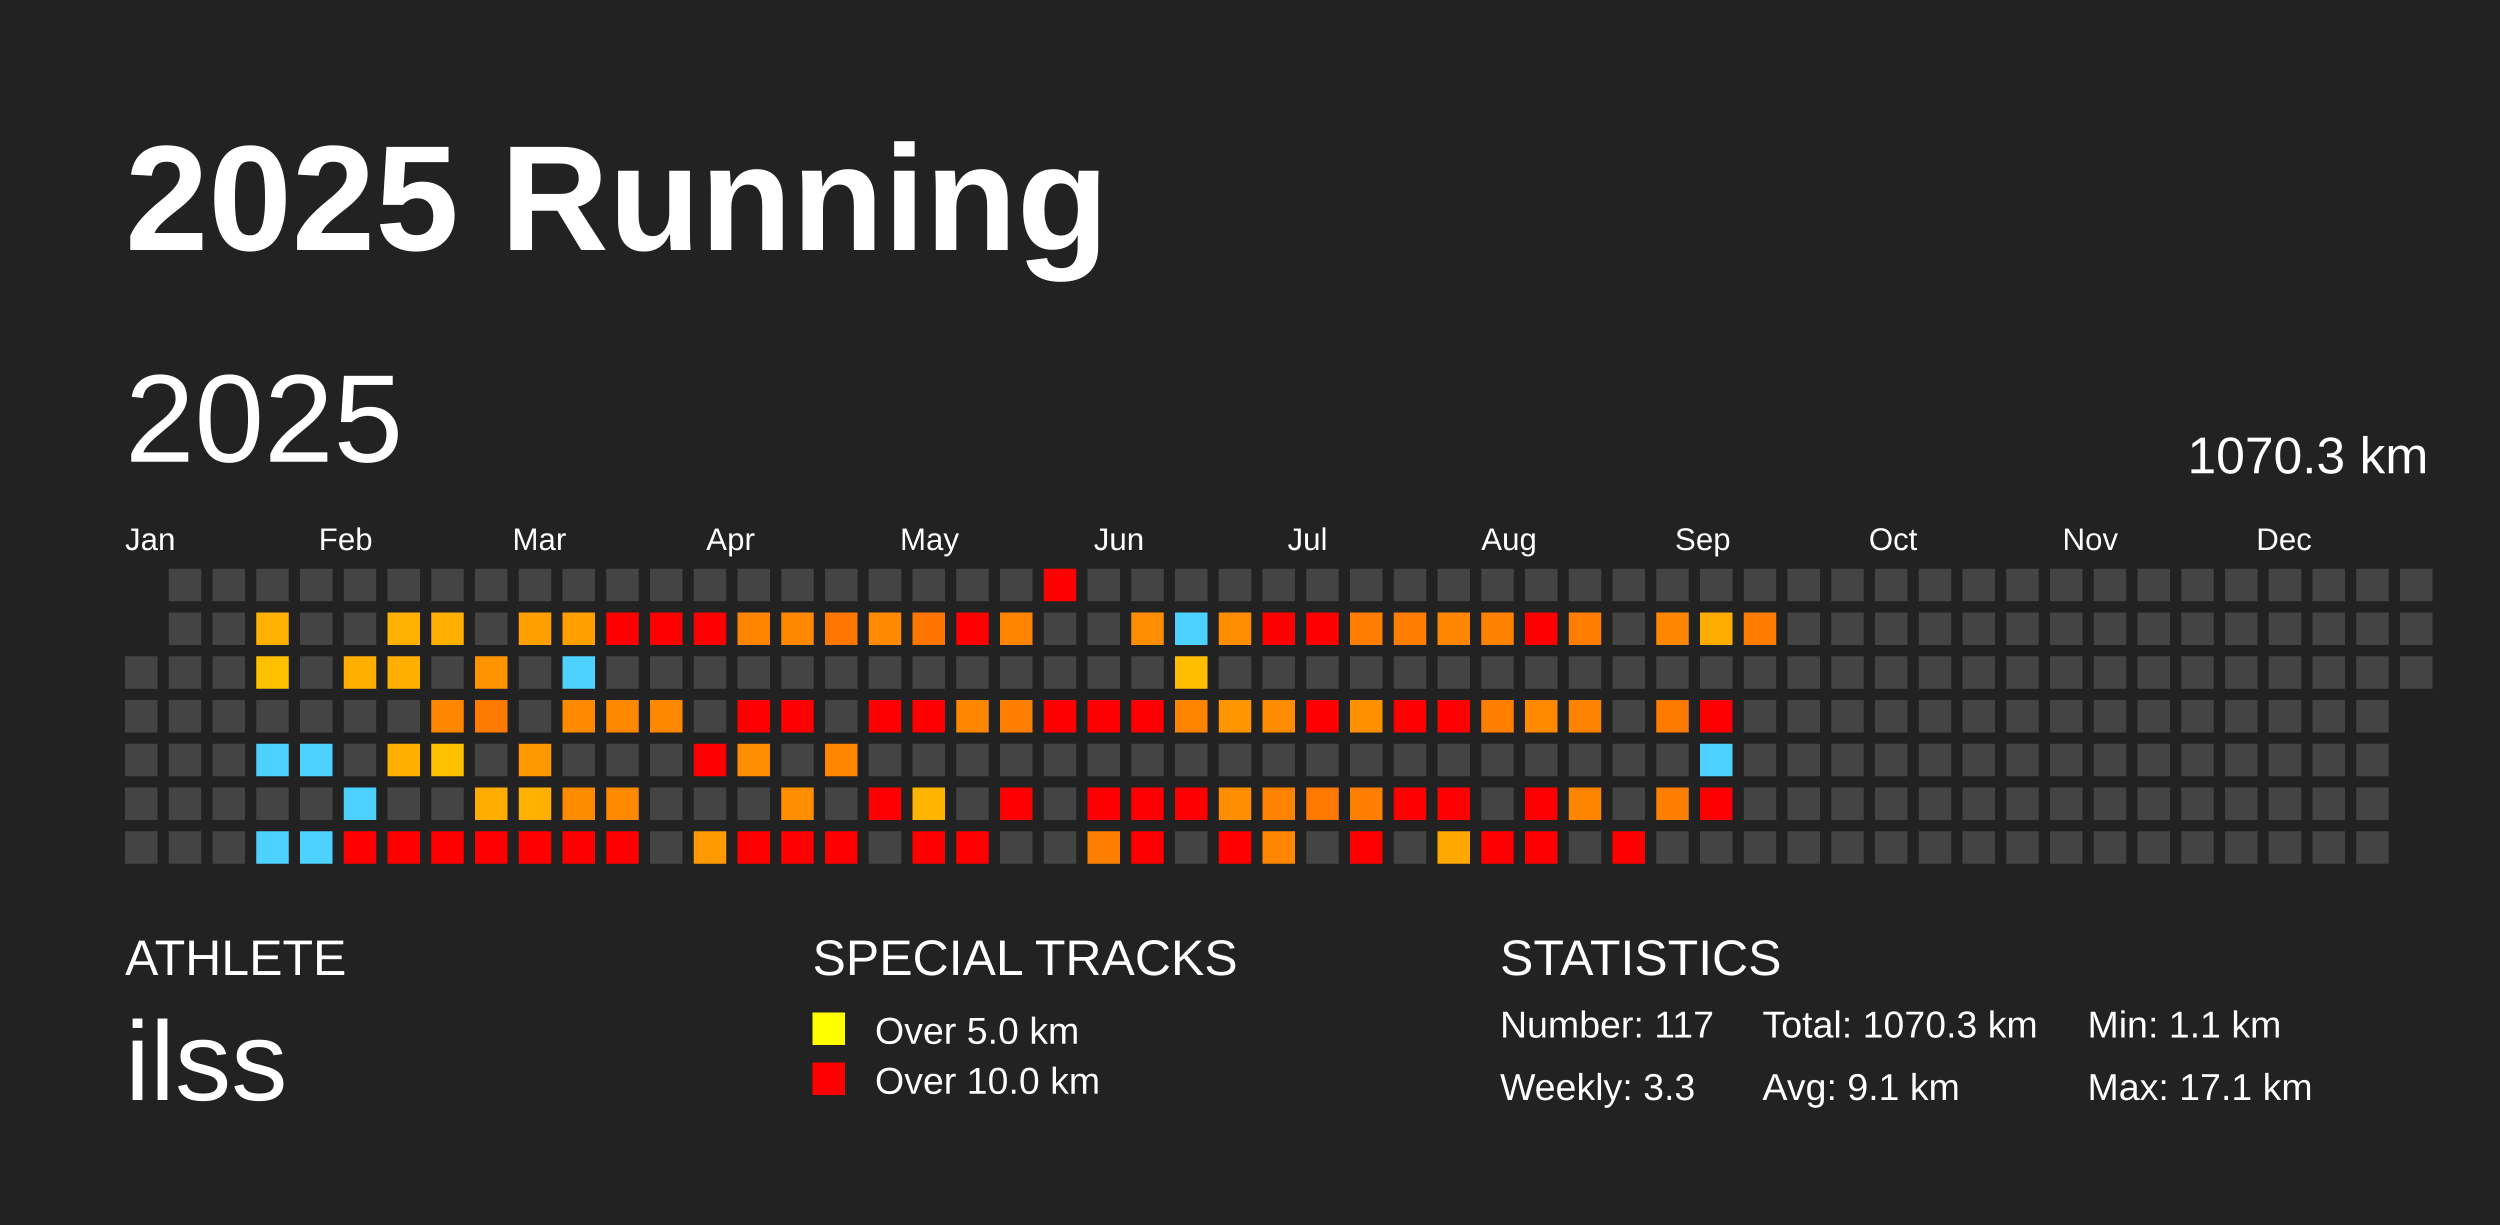
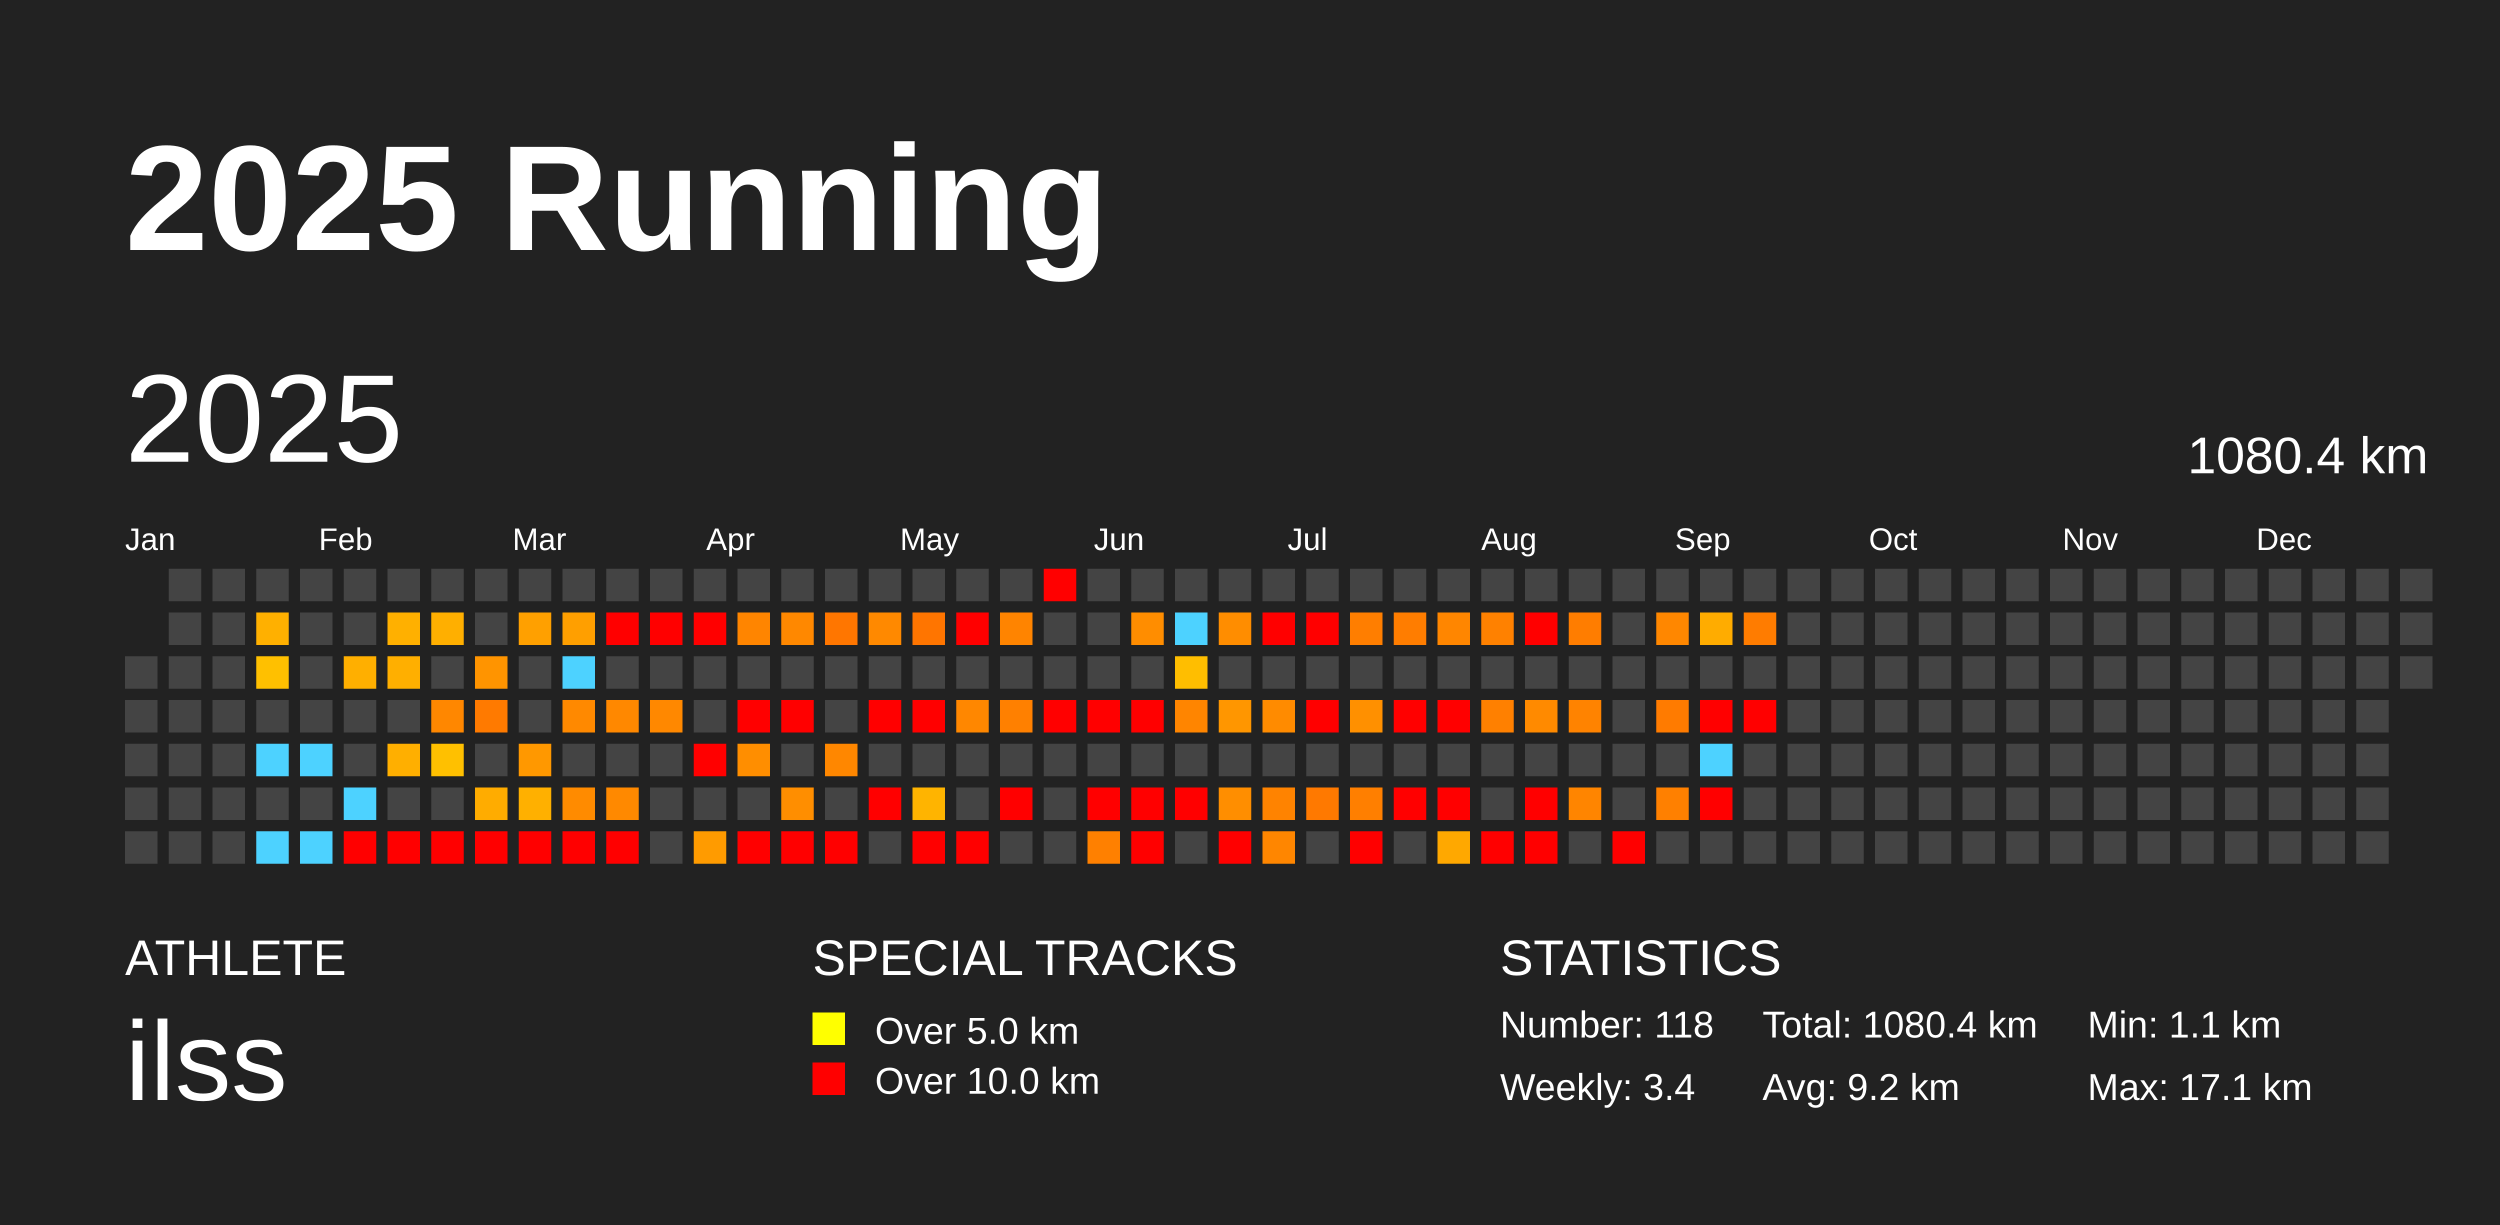
<svg xmlns="http://www.w3.org/2000/svg" baseProfile="full" height="98mm" version="1.1" viewBox="0,0,200,98" width="200mm">
  <defs />
  <rect fill="#222222" height="98" width="200" x="0" y="0" />
  <text fill="#FFFFFF" style="font-size:12px; font-family:Arial; font-weight:bold;" x="10" y="20">2025 Running</text>
  <text fill="#FFFFFF" style="font-size:4px; font-family:Arial" x="10" y="78">ATHLETE</text>
  <text fill="#FFFFFF" style="font-size:9px; font-family:Arial" x="10" y="88">ilss</text>
  <text fill="#FFFFFF" style="font-size:4px; font-family:Arial" x="65" y="78">SPECIAL TRACKS</text>
  <rect fill="yellow" height="2.6" width="2.6" x="65" y="81" />
  <text fill="#FFFFFF" style="font-size:3px; font-family:Arial" x="70" y="83.5">Over 5.0 km</text>
  <rect fill="red" height="2.6" width="2.6" x="65" y="85" />
  <text fill="#FFFFFF" style="font-size:3px; font-family:Arial" x="70" y="87.5">Over 10.0 km</text>
  <text fill="#FFFFFF" style="font-size:4px; font-family:Arial" x="120" y="78">STATISTICS</text>
-   <text fill="#FFFFFF" style="font-size:3px; font-family:Arial" x="120" y="83">Number: 117</text>
-   <text fill="#FFFFFF" style="font-size:3px; font-family:Arial" x="120" y="88">Weekly: 3.3</text>
-   <text fill="#FFFFFF" style="font-size:3px; font-family:Arial" x="141" y="83">Total: 1070.3 km</text>
-   <text fill="#FFFFFF" style="font-size:3px; font-family:Arial" x="141" y="88">Avg: 9.1 km</text>
+   <text fill="#FFFFFF" style="font-size:3px; font-family:Arial" x="120" y="83">Number: 118</text>
+   <text fill="#FFFFFF" style="font-size:3px; font-family:Arial" x="120" y="88">Weekly: 3.4</text>
+   <text fill="#FFFFFF" style="font-size:3px; font-family:Arial" x="141" y="83">Total: 1080.4 km</text>
+   <text fill="#FFFFFF" style="font-size:3px; font-family:Arial" x="141" y="88">Avg: 9.2 km</text>
  <text fill="#FFFFFF" style="font-size:3px; font-family:Arial" x="167" y="83">Min: 1.1 km</text>
  <text fill="#FFFFFF" style="font-size:3px; font-family:Arial" x="167" y="88">Max: 17.1 km</text>
  <text dominant-baseline="hanging" fill="#FFFFFF" style="font-size:10.0px; font-family:Arial;" x="10" y="30">2025</text>
-   <text dominant-baseline="hanging" fill="#FFFFFF" style="font-size:4.125px; font-family:Arial;" x="175" y="35">1070.3 km</text>
+   <text dominant-baseline="hanging" fill="#FFFFFF" style="font-size:4.125px; font-family:Arial;" x="175" y="35">1080.4 km</text>
  <text fill="#FFFFFF" style="font-size:2.5px; font-family:Arial" x="10.0" y="44">Jan</text>
  <text fill="#FFFFFF" style="font-size:2.5px; font-family:Arial" x="25.5" y="44">Feb</text>
  <text fill="#FFFFFF" style="font-size:2.5px; font-family:Arial" x="41.0" y="44">Mar</text>
  <text fill="#FFFFFF" style="font-size:2.5px; font-family:Arial" x="56.5" y="44">Apr</text>
  <text fill="#FFFFFF" style="font-size:2.5px; font-family:Arial" x="72.0" y="44">May</text>
  <text fill="#FFFFFF" style="font-size:2.5px; font-family:Arial" x="87.5" y="44">Jun</text>
  <text fill="#FFFFFF" style="font-size:2.5px; font-family:Arial" x="103.0" y="44">Jul</text>
  <text fill="#FFFFFF" style="font-size:2.5px; font-family:Arial" x="118.5" y="44">Aug</text>
  <text fill="#FFFFFF" style="font-size:2.5px; font-family:Arial" x="134.0" y="44">Sep</text>
  <text fill="#FFFFFF" style="font-size:2.5px; font-family:Arial" x="149.5" y="44">Oct</text>
  <text fill="#FFFFFF" style="font-size:2.5px; font-family:Arial" x="165.0" y="44">Nov</text>
  <text fill="#FFFFFF" style="font-size:2.5px; font-family:Arial" x="180.5" y="44">Dec</text>
  <rect fill="#444444" height="2.6" width="2.6" x="10.0" y="52.5" />
  <rect fill="#444444" height="2.6" width="2.6" x="10.0" y="56.0" />
  <rect fill="#444444" height="2.6" width="2.6" x="10.0" y="59.5" />
  <rect fill="#444444" height="2.6" width="2.6" x="10.0" y="63.0" />
  <rect fill="#444444" height="2.6" width="2.6" x="10.0" y="66.5" />
  <rect fill="#444444" height="2.6" width="2.6" x="13.5" y="45.5" />
  <rect fill="#444444" height="2.6" width="2.6" x="13.5" y="49.0" />
  <rect fill="#444444" height="2.6" width="2.6" x="13.5" y="52.5" />
  <rect fill="#444444" height="2.6" width="2.6" x="13.5" y="56.0" />
  <rect fill="#444444" height="2.6" width="2.6" x="13.5" y="59.5" />
  <rect fill="#444444" height="2.6" width="2.6" x="13.5" y="63.0" />
  <rect fill="#444444" height="2.6" width="2.6" x="13.5" y="66.5" />
  <rect fill="#444444" height="2.6" width="2.6" x="17.0" y="45.5" />
  <rect fill="#444444" height="2.6" width="2.6" x="17.0" y="49.0" />
  <rect fill="#444444" height="2.6" width="2.6" x="17.0" y="52.5" />
  <rect fill="#444444" height="2.6" width="2.6" x="17.0" y="56.0" />
  <rect fill="#444444" height="2.6" width="2.6" x="17.0" y="59.5" />
  <rect fill="#444444" height="2.6" width="2.6" x="17.0" y="63.0" />
  <rect fill="#444444" height="2.6" width="2.6" x="17.0" y="66.5" />
  <rect fill="#444444" height="2.6" width="2.6" x="20.5" y="45.5" />
  <rect fill="#ffb000" height="2.6" width="2.6" x="20.5" y="49.0" />
  <rect fill="#ffc000" height="2.6" width="2.6" x="20.5" y="52.5" />
  <rect fill="#444444" height="2.6" width="2.6" x="20.5" y="56.0" />
  <rect fill="#4dd2ff" height="2.6" width="2.6" x="20.5" y="59.5" />
  <rect fill="#444444" height="2.6" width="2.6" x="20.5" y="63.0" />
  <rect fill="#4dd2ff" height="2.6" width="2.6" x="20.5" y="66.5" />
  <rect fill="#444444" height="2.6" width="2.6" x="24.0" y="45.5" />
  <rect fill="#444444" height="2.6" width="2.6" x="24.0" y="49.0" />
  <rect fill="#444444" height="2.6" width="2.6" x="24.0" y="52.5" />
  <rect fill="#444444" height="2.6" width="2.6" x="24.0" y="56.0" />
  <rect fill="#4dd2ff" height="2.6" width="2.6" x="24.0" y="59.5" />
  <rect fill="#444444" height="2.6" width="2.6" x="24.0" y="63.0" />
  <rect fill="#4dd2ff" height="2.6" width="2.6" x="24.0" y="66.5" />
  <rect fill="#444444" height="2.6" width="2.6" x="27.5" y="45.5" />
  <rect fill="#444444" height="2.6" width="2.6" x="27.5" y="49.0" />
  <rect fill="#ffaf00" height="2.6" width="2.6" x="27.5" y="52.5" />
  <rect fill="#444444" height="2.6" width="2.6" x="27.5" y="56.0" />
  <rect fill="#444444" height="2.6" width="2.6" x="27.5" y="59.5" />
  <rect fill="#4dd2ff" height="2.6" width="2.6" x="27.5" y="63.0" />
  <rect fill="red" height="2.6" width="2.6" x="27.5" y="66.5" />
  <rect fill="#444444" height="2.6" width="2.6" x="31.0" y="45.5" />
  <rect fill="#ffb000" height="2.6" width="2.6" x="31.0" y="49.0" />
  <rect fill="#ffaf00" height="2.6" width="2.6" x="31.0" y="52.5" />
  <rect fill="#444444" height="2.6" width="2.6" x="31.0" y="56.0" />
  <rect fill="#ffaf00" height="2.6" width="2.6" x="31.0" y="59.5" />
  <rect fill="#444444" height="2.6" width="2.6" x="31.0" y="63.0" />
  <rect fill="red" height="2.6" width="2.6" x="31.0" y="66.5" />
  <rect fill="#444444" height="2.6" width="2.6" x="34.5" y="45.5" />
  <rect fill="#ffaf00" height="2.6" width="2.6" x="34.5" y="49.0" />
  <rect fill="#444444" height="2.6" width="2.6" x="34.5" y="52.5" />
  <rect fill="#ff8700" height="2.6" width="2.6" x="34.5" y="56.0" />
  <rect fill="#ffc000" height="2.6" width="2.6" x="34.5" y="59.5" />
  <rect fill="#444444" height="2.6" width="2.6" x="34.5" y="63.0" />
  <rect fill="red" height="2.6" width="2.6" x="34.5" y="66.5" />
  <rect fill="#444444" height="2.6" width="2.6" x="38.0" y="45.5" />
  <rect fill="#444444" height="2.6" width="2.6" x="38.0" y="49.0" />
  <rect fill="#ff9400" height="2.6" width="2.6" x="38.0" y="52.5" />
  <rect fill="#ff7a00" height="2.6" width="2.6" x="38.0" y="56.0" />
  <rect fill="#444444" height="2.6" width="2.6" x="38.0" y="59.5" />
  <rect fill="#ffac00" height="2.6" width="2.6" x="38.0" y="63.0" />
  <rect fill="red" height="2.6" width="2.6" x="38.0" y="66.5" />
  <rect fill="#444444" height="2.6" width="2.6" x="41.5" y="45.5" />
  <rect fill="#ffa000" height="2.6" width="2.6" x="41.5" y="49.0" />
  <rect fill="#444444" height="2.6" width="2.6" x="41.5" y="52.5" />
  <rect fill="#444444" height="2.6" width="2.6" x="41.5" y="56.0" />
  <rect fill="#ff9800" height="2.6" width="2.6" x="41.5" y="59.5" />
  <rect fill="#ffb000" height="2.6" width="2.6" x="41.5" y="63.0" />
  <rect fill="red" height="2.6" width="2.6" x="41.5" y="66.5" />
  <rect fill="#444444" height="2.6" width="2.6" x="45.0" y="45.5" />
  <rect fill="#ff9f00" height="2.6" width="2.6" x="45.0" y="49.0" />
  <rect fill="#4dd2ff" height="2.6" width="2.6" x="45.0" y="52.5" />
  <rect fill="#ff8900" height="2.6" width="2.6" x="45.0" y="56.0" />
  <rect fill="#444444" height="2.6" width="2.6" x="45.0" y="59.5" />
  <rect fill="#ff8b00" height="2.6" width="2.6" x="45.0" y="63.0" />
  <rect fill="red" height="2.6" width="2.6" x="45.0" y="66.5" />
  <rect fill="#444444" height="2.6" width="2.6" x="48.5" y="45.5" />
  <rect fill="red" height="2.6" width="2.6" x="48.5" y="49.0" />
  <rect fill="#444444" height="2.6" width="2.6" x="48.5" y="52.5" />
  <rect fill="#ff8800" height="2.6" width="2.6" x="48.5" y="56.0" />
  <rect fill="#444444" height="2.6" width="2.6" x="48.5" y="59.5" />
  <rect fill="#ff8900" height="2.6" width="2.6" x="48.5" y="63.0" />
  <rect fill="red" height="2.6" width="2.6" x="48.5" y="66.5" />
  <rect fill="#444444" height="2.6" width="2.6" x="52.0" y="45.5" />
  <rect fill="red" height="2.6" width="2.6" x="52.0" y="49.0" />
  <rect fill="#444444" height="2.6" width="2.6" x="52.0" y="52.5" />
  <rect fill="#ff8800" height="2.6" width="2.6" x="52.0" y="56.0" />
  <rect fill="#444444" height="2.6" width="2.6" x="52.0" y="59.5" />
  <rect fill="#444444" height="2.6" width="2.6" x="52.0" y="63.0" />
  <rect fill="#444444" height="2.6" width="2.6" x="52.0" y="66.5" />
  <rect fill="#444444" height="2.6" width="2.6" x="55.5" y="45.5" />
  <rect fill="red" height="2.6" width="2.6" x="55.5" y="49.0" />
  <rect fill="#444444" height="2.6" width="2.6" x="55.5" y="52.5" />
  <rect fill="#444444" height="2.6" width="2.6" x="55.5" y="56.0" />
  <rect fill="red" height="2.6" width="2.6" x="55.5" y="59.5" />
  <rect fill="#444444" height="2.6" width="2.6" x="55.5" y="63.0" />
  <rect fill="#ff9b00" height="2.6" width="2.6" x="55.5" y="66.5" />
  <rect fill="#444444" height="2.6" width="2.6" x="59.0" y="45.5" />
  <rect fill="#ff8500" height="2.6" width="2.6" x="59.0" y="49.0" />
  <rect fill="#444444" height="2.6" width="2.6" x="59.0" y="52.5" />
  <rect fill="red" height="2.6" width="2.6" x="59.0" y="56.0" />
  <rect fill="#ff8e00" height="2.6" width="2.6" x="59.0" y="59.5" />
  <rect fill="#444444" height="2.6" width="2.6" x="59.0" y="63.0" />
  <rect fill="red" height="2.6" width="2.6" x="59.0" y="66.5" />
  <rect fill="#444444" height="2.6" width="2.6" x="62.5" y="45.5" />
  <rect fill="#ff8800" height="2.6" width="2.6" x="62.5" y="49.0" />
  <rect fill="#444444" height="2.6" width="2.6" x="62.5" y="52.5" />
  <rect fill="red" height="2.6" width="2.6" x="62.5" y="56.0" />
  <rect fill="#444444" height="2.6" width="2.6" x="62.5" y="59.5" />
  <rect fill="#ff8e00" height="2.6" width="2.6" x="62.5" y="63.0" />
  <rect fill="red" height="2.6" width="2.6" x="62.5" y="66.5" />
  <rect fill="#444444" height="2.6" width="2.6" x="66.0" y="45.5" />
  <rect fill="#ff7600" height="2.6" width="2.6" x="66.0" y="49.0" />
  <rect fill="#444444" height="2.6" width="2.6" x="66.0" y="52.5" />
  <rect fill="#444444" height="2.6" width="2.6" x="66.0" y="56.0" />
  <rect fill="#ff8700" height="2.6" width="2.6" x="66.0" y="59.5" />
  <rect fill="#444444" height="2.6" width="2.6" x="66.0" y="63.0" />
  <rect fill="red" height="2.6" width="2.6" x="66.0" y="66.5" />
  <rect fill="#444444" height="2.6" width="2.6" x="69.5" y="45.5" />
  <rect fill="#ff8900" height="2.6" width="2.6" x="69.5" y="49.0" />
  <rect fill="#444444" height="2.6" width="2.6" x="69.5" y="52.5" />
  <rect fill="red" height="2.6" width="2.6" x="69.5" y="56.0" />
  <rect fill="#444444" height="2.6" width="2.6" x="69.5" y="59.5" />
  <rect fill="red" height="2.6" width="2.6" x="69.5" y="63.0" />
  <rect fill="#444444" height="2.6" width="2.6" x="69.5" y="66.5" />
  <rect fill="#444444" height="2.6" width="2.6" x="73.0" y="45.5" />
  <rect fill="#ff7500" height="2.6" width="2.6" x="73.0" y="49.0" />
  <rect fill="#444444" height="2.6" width="2.6" x="73.0" y="52.5" />
  <rect fill="red" height="2.6" width="2.6" x="73.0" y="56.0" />
  <rect fill="#444444" height="2.6" width="2.6" x="73.0" y="59.5" />
  <rect fill="#ffb400" height="2.6" width="2.6" x="73.0" y="63.0" />
  <rect fill="red" height="2.6" width="2.6" x="73.0" y="66.5" />
  <rect fill="#444444" height="2.6" width="2.6" x="76.5" y="45.5" />
  <rect fill="red" height="2.6" width="2.6" x="76.5" y="49.0" />
  <rect fill="#444444" height="2.6" width="2.6" x="76.5" y="52.5" />
  <rect fill="#ff8700" height="2.6" width="2.6" x="76.5" y="56.0" />
  <rect fill="#444444" height="2.6" width="2.6" x="76.5" y="59.5" />
  <rect fill="#444444" height="2.6" width="2.6" x="76.5" y="63.0" />
  <rect fill="red" height="2.6" width="2.6" x="76.5" y="66.5" />
  <rect fill="#444444" height="2.6" width="2.6" x="80.0" y="45.5" />
  <rect fill="#ff8400" height="2.6" width="2.6" x="80.0" y="49.0" />
  <rect fill="#444444" height="2.6" width="2.6" x="80.0" y="52.5" />
  <rect fill="#ff8000" height="2.6" width="2.6" x="80.0" y="56.0" />
  <rect fill="#444444" height="2.6" width="2.6" x="80.0" y="59.5" />
  <rect fill="red" height="2.6" width="2.6" x="80.0" y="63.0" />
  <rect fill="#444444" height="2.6" width="2.6" x="80.0" y="66.5" />
  <rect fill="red" height="2.6" width="2.6" x="83.5" y="45.5" />
  <rect fill="#444444" height="2.6" width="2.6" x="83.5" y="49.0" />
  <rect fill="#444444" height="2.6" width="2.6" x="83.5" y="52.5" />
  <rect fill="red" height="2.6" width="2.6" x="83.5" y="56.0" />
  <rect fill="#444444" height="2.6" width="2.6" x="83.5" y="59.5" />
  <rect fill="#444444" height="2.6" width="2.6" x="83.5" y="63.0" />
  <rect fill="#444444" height="2.6" width="2.6" x="83.5" y="66.5" />
  <rect fill="#444444" height="2.6" width="2.6" x="87.0" y="45.5" />
  <rect fill="#444444" height="2.6" width="2.6" x="87.0" y="49.0" />
  <rect fill="#444444" height="2.6" width="2.6" x="87.0" y="52.5" />
  <rect fill="red" height="2.6" width="2.6" x="87.0" y="56.0" />
  <rect fill="#444444" height="2.6" width="2.6" x="87.0" y="59.5" />
  <rect fill="red" height="2.6" width="2.6" x="87.0" y="63.0" />
  <rect fill="#ff8000" height="2.6" width="2.6" x="87.0" y="66.5" />
  <rect fill="#444444" height="2.6" width="2.6" x="90.5" y="45.5" />
  <rect fill="#ff8d00" height="2.6" width="2.6" x="90.5" y="49.0" />
  <rect fill="#444444" height="2.6" width="2.6" x="90.5" y="52.5" />
  <rect fill="red" height="2.6" width="2.6" x="90.5" y="56.0" />
  <rect fill="#444444" height="2.6" width="2.6" x="90.5" y="59.5" />
  <rect fill="red" height="2.6" width="2.6" x="90.5" y="63.0" />
  <rect fill="red" height="2.6" width="2.6" x="90.5" y="66.5" />
  <rect fill="#444444" height="2.6" width="2.6" x="94.0" y="45.5" />
  <rect fill="#4dd2ff" height="2.6" width="2.6" x="94.0" y="49.0" />
  <rect fill="#ffbe00" height="2.6" width="2.6" x="94.0" y="52.5" />
  <rect fill="#ff8500" height="2.6" width="2.6" x="94.0" y="56.0" />
  <rect fill="#444444" height="2.6" width="2.6" x="94.0" y="59.5" />
  <rect fill="red" height="2.6" width="2.6" x="94.0" y="63.0" />
  <rect fill="#444444" height="2.6" width="2.6" x="94.0" y="66.5" />
  <rect fill="#444444" height="2.6" width="2.6" x="97.5" y="45.5" />
  <rect fill="#ff8d00" height="2.6" width="2.6" x="97.5" y="49.0" />
  <rect fill="#444444" height="2.6" width="2.6" x="97.5" y="52.5" />
  <rect fill="#ff9600" height="2.6" width="2.6" x="97.5" y="56.0" />
  <rect fill="#444444" height="2.6" width="2.6" x="97.5" y="59.5" />
  <rect fill="#ff8e00" height="2.6" width="2.6" x="97.5" y="63.0" />
  <rect fill="red" height="2.6" width="2.6" x="97.5" y="66.5" />
  <rect fill="#444444" height="2.6" width="2.6" x="101.0" y="45.5" />
  <rect fill="red" height="2.6" width="2.6" x="101.0" y="49.0" />
  <rect fill="#444444" height="2.6" width="2.6" x="101.0" y="52.5" />
  <rect fill="#ff8b00" height="2.6" width="2.6" x="101.0" y="56.0" />
  <rect fill="#444444" height="2.6" width="2.6" x="101.0" y="59.5" />
  <rect fill="#ff8300" height="2.6" width="2.6" x="101.0" y="63.0" />
  <rect fill="#ff8600" height="2.6" width="2.6" x="101.0" y="66.5" />
  <rect fill="#444444" height="2.6" width="2.6" x="104.5" y="45.5" />
  <rect fill="red" height="2.6" width="2.6" x="104.5" y="49.0" />
  <rect fill="#444444" height="2.6" width="2.6" x="104.5" y="52.5" />
  <rect fill="red" height="2.6" width="2.6" x="104.5" y="56.0" />
  <rect fill="#444444" height="2.6" width="2.6" x="104.5" y="59.5" />
  <rect fill="#ff7900" height="2.6" width="2.6" x="104.5" y="63.0" />
  <rect fill="#444444" height="2.6" width="2.6" x="104.5" y="66.5" />
  <rect fill="#444444" height="2.6" width="2.6" x="108.0" y="45.5" />
  <rect fill="#ff7e00" height="2.6" width="2.6" x="108.0" y="49.0" />
  <rect fill="#444444" height="2.6" width="2.6" x="108.0" y="52.5" />
  <rect fill="#ff9000" height="2.6" width="2.6" x="108.0" y="56.0" />
  <rect fill="#444444" height="2.6" width="2.6" x="108.0" y="59.5" />
  <rect fill="#ff7f00" height="2.6" width="2.6" x="108.0" y="63.0" />
  <rect fill="red" height="2.6" width="2.6" x="108.0" y="66.5" />
  <rect fill="#444444" height="2.6" width="2.6" x="111.5" y="45.5" />
  <rect fill="#ff7d00" height="2.6" width="2.6" x="111.5" y="49.0" />
  <rect fill="#444444" height="2.6" width="2.6" x="111.5" y="52.5" />
  <rect fill="red" height="2.6" width="2.6" x="111.5" y="56.0" />
  <rect fill="#444444" height="2.6" width="2.6" x="111.5" y="59.5" />
  <rect fill="red" height="2.6" width="2.6" x="111.5" y="63.0" />
  <rect fill="#444444" height="2.6" width="2.6" x="111.5" y="66.5" />
  <rect fill="#444444" height="2.6" width="2.6" x="115.0" y="45.5" />
  <rect fill="#ff8600" height="2.6" width="2.6" x="115.0" y="49.0" />
  <rect fill="#444444" height="2.6" width="2.6" x="115.0" y="52.5" />
  <rect fill="red" height="2.6" width="2.6" x="115.0" y="56.0" />
  <rect fill="#444444" height="2.6" width="2.6" x="115.0" y="59.5" />
  <rect fill="red" height="2.6" width="2.6" x="115.0" y="63.0" />
  <rect fill="#ffa800" height="2.6" width="2.6" x="115.0" y="66.5" />
  <rect fill="#444444" height="2.6" width="2.6" x="118.5" y="45.5" />
  <rect fill="#ff8100" height="2.6" width="2.6" x="118.5" y="49.0" />
  <rect fill="#444444" height="2.6" width="2.6" x="118.5" y="52.5" />
  <rect fill="#ff8000" height="2.6" width="2.6" x="118.5" y="56.0" />
  <rect fill="#444444" height="2.6" width="2.6" x="118.5" y="59.5" />
  <rect fill="#444444" height="2.6" width="2.6" x="118.5" y="63.0" />
  <rect fill="red" height="2.6" width="2.6" x="118.5" y="66.5" />
  <rect fill="#444444" height="2.6" width="2.6" x="122.0" y="45.5" />
  <rect fill="red" height="2.6" width="2.6" x="122.0" y="49.0" />
  <rect fill="#444444" height="2.6" width="2.6" x="122.0" y="52.5" />
  <rect fill="#ff8a00" height="2.6" width="2.6" x="122.0" y="56.0" />
  <rect fill="#444444" height="2.6" width="2.6" x="122.0" y="59.5" />
  <rect fill="red" height="2.6" width="2.6" x="122.0" y="63.0" />
  <rect fill="red" height="2.6" width="2.6" x="122.0" y="66.5" />
  <rect fill="#444444" height="2.6" width="2.6" x="125.5" y="45.5" />
  <rect fill="#ff7d00" height="2.6" width="2.6" x="125.5" y="49.0" />
  <rect fill="#444444" height="2.6" width="2.6" x="125.5" y="52.5" />
  <rect fill="#ff8300" height="2.6" width="2.6" x="125.5" y="56.0" />
  <rect fill="#444444" height="2.6" width="2.6" x="125.5" y="59.5" />
  <rect fill="#ff8500" height="2.6" width="2.6" x="125.5" y="63.0" />
  <rect fill="#444444" height="2.6" width="2.6" x="125.5" y="66.5" />
  <rect fill="#444444" height="2.6" width="2.6" x="129.0" y="45.5" />
  <rect fill="#444444" height="2.6" width="2.6" x="129.0" y="49.0" />
  <rect fill="#444444" height="2.6" width="2.6" x="129.0" y="52.5" />
  <rect fill="#444444" height="2.6" width="2.6" x="129.0" y="56.0" />
  <rect fill="#444444" height="2.6" width="2.6" x="129.0" y="59.5" />
  <rect fill="#444444" height="2.6" width="2.6" x="129.0" y="63.0" />
  <rect fill="red" height="2.6" width="2.6" x="129.0" y="66.5" />
  <rect fill="#444444" height="2.6" width="2.6" x="132.5" y="45.5" />
  <rect fill="#ff8700" height="2.6" width="2.6" x="132.5" y="49.0" />
  <rect fill="#444444" height="2.6" width="2.6" x="132.5" y="52.5" />
  <rect fill="#ff7b00" height="2.6" width="2.6" x="132.5" y="56.0" />
  <rect fill="#444444" height="2.6" width="2.6" x="132.5" y="59.5" />
  <rect fill="#ff8000" height="2.6" width="2.6" x="132.5" y="63.0" />
  <rect fill="#444444" height="2.6" width="2.6" x="132.5" y="66.5" />
  <rect fill="#444444" height="2.6" width="2.6" x="136.0" y="45.5" />
  <rect fill="#ffac00" height="2.6" width="2.6" x="136.0" y="49.0" />
  <rect fill="#444444" height="2.6" width="2.6" x="136.0" y="52.5" />
  <rect fill="red" height="2.6" width="2.6" x="136.0" y="56.0" />
  <rect fill="#4dd2ff" height="2.6" width="2.6" x="136.0" y="59.5" />
  <rect fill="red" height="2.6" width="2.6" x="136.0" y="63.0" />
  <rect fill="#444444" height="2.6" width="2.6" x="136.0" y="66.5" />
  <rect fill="#444444" height="2.6" width="2.6" x="139.5" y="45.5" />
  <rect fill="#ff7c00" height="2.6" width="2.6" x="139.5" y="49.0" />
  <rect fill="#444444" height="2.6" width="2.6" x="139.5" y="52.5" />
-   <rect fill="#444444" height="2.6" width="2.6" x="139.5" y="56.0" />
+   <rect fill="red" height="2.6" width="2.6" x="139.5" y="56.0" />
  <rect fill="#444444" height="2.6" width="2.6" x="139.5" y="59.5" />
  <rect fill="#444444" height="2.6" width="2.6" x="139.5" y="63.0" />
  <rect fill="#444444" height="2.6" width="2.6" x="139.5" y="66.5" />
  <rect fill="#444444" height="2.6" width="2.6" x="143.0" y="45.5" />
  <rect fill="#444444" height="2.6" width="2.6" x="143.0" y="49.0" />
  <rect fill="#444444" height="2.6" width="2.6" x="143.0" y="52.5" />
  <rect fill="#444444" height="2.6" width="2.6" x="143.0" y="56.0" />
  <rect fill="#444444" height="2.6" width="2.6" x="143.0" y="59.5" />
  <rect fill="#444444" height="2.6" width="2.6" x="143.0" y="63.0" />
  <rect fill="#444444" height="2.6" width="2.6" x="143.0" y="66.5" />
  <rect fill="#444444" height="2.6" width="2.6" x="146.5" y="45.5" />
  <rect fill="#444444" height="2.6" width="2.6" x="146.5" y="49.0" />
  <rect fill="#444444" height="2.6" width="2.6" x="146.5" y="52.5" />
  <rect fill="#444444" height="2.6" width="2.6" x="146.5" y="56.0" />
  <rect fill="#444444" height="2.6" width="2.6" x="146.5" y="59.5" />
  <rect fill="#444444" height="2.6" width="2.6" x="146.5" y="63.0" />
  <rect fill="#444444" height="2.6" width="2.6" x="146.5" y="66.5" />
  <rect fill="#444444" height="2.6" width="2.6" x="150.0" y="45.5" />
  <rect fill="#444444" height="2.6" width="2.6" x="150.0" y="49.0" />
  <rect fill="#444444" height="2.6" width="2.6" x="150.0" y="52.5" />
  <rect fill="#444444" height="2.6" width="2.6" x="150.0" y="56.0" />
  <rect fill="#444444" height="2.6" width="2.6" x="150.0" y="59.5" />
  <rect fill="#444444" height="2.6" width="2.6" x="150.0" y="63.0" />
  <rect fill="#444444" height="2.6" width="2.6" x="150.0" y="66.5" />
  <rect fill="#444444" height="2.6" width="2.6" x="153.5" y="45.5" />
  <rect fill="#444444" height="2.6" width="2.6" x="153.5" y="49.0" />
  <rect fill="#444444" height="2.6" width="2.6" x="153.5" y="52.5" />
  <rect fill="#444444" height="2.6" width="2.6" x="153.5" y="56.0" />
  <rect fill="#444444" height="2.6" width="2.6" x="153.5" y="59.5" />
  <rect fill="#444444" height="2.6" width="2.6" x="153.5" y="63.0" />
  <rect fill="#444444" height="2.6" width="2.6" x="153.5" y="66.5" />
  <rect fill="#444444" height="2.6" width="2.6" x="157.0" y="45.5" />
  <rect fill="#444444" height="2.6" width="2.6" x="157.0" y="49.0" />
  <rect fill="#444444" height="2.6" width="2.6" x="157.0" y="52.5" />
  <rect fill="#444444" height="2.6" width="2.6" x="157.0" y="56.0" />
  <rect fill="#444444" height="2.6" width="2.6" x="157.0" y="59.5" />
  <rect fill="#444444" height="2.6" width="2.6" x="157.0" y="63.0" />
  <rect fill="#444444" height="2.6" width="2.6" x="157.0" y="66.5" />
  <rect fill="#444444" height="2.6" width="2.6" x="160.5" y="45.5" />
  <rect fill="#444444" height="2.6" width="2.6" x="160.5" y="49.0" />
  <rect fill="#444444" height="2.6" width="2.6" x="160.5" y="52.5" />
  <rect fill="#444444" height="2.6" width="2.6" x="160.5" y="56.0" />
  <rect fill="#444444" height="2.6" width="2.6" x="160.5" y="59.5" />
  <rect fill="#444444" height="2.6" width="2.6" x="160.5" y="63.0" />
  <rect fill="#444444" height="2.6" width="2.6" x="160.5" y="66.5" />
  <rect fill="#444444" height="2.6" width="2.6" x="164.0" y="45.5" />
  <rect fill="#444444" height="2.6" width="2.6" x="164.0" y="49.0" />
  <rect fill="#444444" height="2.6" width="2.6" x="164.0" y="52.5" />
  <rect fill="#444444" height="2.6" width="2.6" x="164.0" y="56.0" />
  <rect fill="#444444" height="2.6" width="2.6" x="164.0" y="59.5" />
  <rect fill="#444444" height="2.6" width="2.6" x="164.0" y="63.0" />
  <rect fill="#444444" height="2.6" width="2.6" x="164.0" y="66.5" />
  <rect fill="#444444" height="2.6" width="2.6" x="167.5" y="45.5" />
  <rect fill="#444444" height="2.6" width="2.6" x="167.5" y="49.0" />
  <rect fill="#444444" height="2.6" width="2.6" x="167.5" y="52.5" />
  <rect fill="#444444" height="2.6" width="2.6" x="167.5" y="56.0" />
  <rect fill="#444444" height="2.6" width="2.6" x="167.5" y="59.5" />
  <rect fill="#444444" height="2.6" width="2.6" x="167.5" y="63.0" />
  <rect fill="#444444" height="2.6" width="2.6" x="167.5" y="66.5" />
  <rect fill="#444444" height="2.6" width="2.6" x="171.0" y="45.5" />
  <rect fill="#444444" height="2.6" width="2.6" x="171.0" y="49.0" />
  <rect fill="#444444" height="2.6" width="2.6" x="171.0" y="52.5" />
  <rect fill="#444444" height="2.6" width="2.6" x="171.0" y="56.0" />
  <rect fill="#444444" height="2.6" width="2.6" x="171.0" y="59.5" />
  <rect fill="#444444" height="2.6" width="2.6" x="171.0" y="63.0" />
  <rect fill="#444444" height="2.6" width="2.6" x="171.0" y="66.5" />
  <rect fill="#444444" height="2.6" width="2.6" x="174.5" y="45.5" />
  <rect fill="#444444" height="2.6" width="2.6" x="174.5" y="49.0" />
  <rect fill="#444444" height="2.6" width="2.6" x="174.5" y="52.5" />
  <rect fill="#444444" height="2.6" width="2.6" x="174.5" y="56.0" />
  <rect fill="#444444" height="2.6" width="2.6" x="174.5" y="59.5" />
  <rect fill="#444444" height="2.6" width="2.6" x="174.5" y="63.0" />
  <rect fill="#444444" height="2.6" width="2.6" x="174.5" y="66.5" />
  <rect fill="#444444" height="2.6" width="2.6" x="178.0" y="45.5" />
  <rect fill="#444444" height="2.6" width="2.6" x="178.0" y="49.0" />
  <rect fill="#444444" height="2.6" width="2.6" x="178.0" y="52.5" />
  <rect fill="#444444" height="2.6" width="2.6" x="178.0" y="56.0" />
  <rect fill="#444444" height="2.6" width="2.6" x="178.0" y="59.5" />
  <rect fill="#444444" height="2.6" width="2.6" x="178.0" y="63.0" />
  <rect fill="#444444" height="2.6" width="2.6" x="178.0" y="66.5" />
  <rect fill="#444444" height="2.6" width="2.6" x="181.5" y="45.5" />
  <rect fill="#444444" height="2.6" width="2.6" x="181.5" y="49.0" />
  <rect fill="#444444" height="2.6" width="2.6" x="181.5" y="52.5" />
  <rect fill="#444444" height="2.6" width="2.6" x="181.5" y="56.0" />
  <rect fill="#444444" height="2.6" width="2.6" x="181.5" y="59.5" />
  <rect fill="#444444" height="2.6" width="2.6" x="181.5" y="63.0" />
  <rect fill="#444444" height="2.6" width="2.6" x="181.5" y="66.5" />
  <rect fill="#444444" height="2.6" width="2.6" x="185.0" y="45.5" />
  <rect fill="#444444" height="2.6" width="2.6" x="185.0" y="49.0" />
  <rect fill="#444444" height="2.6" width="2.6" x="185.0" y="52.5" />
  <rect fill="#444444" height="2.6" width="2.6" x="185.0" y="56.0" />
  <rect fill="#444444" height="2.6" width="2.6" x="185.0" y="59.5" />
  <rect fill="#444444" height="2.6" width="2.6" x="185.0" y="63.0" />
  <rect fill="#444444" height="2.6" width="2.6" x="185.0" y="66.5" />
  <rect fill="#444444" height="2.6" width="2.6" x="188.5" y="45.5" />
  <rect fill="#444444" height="2.6" width="2.6" x="188.5" y="49.0" />
  <rect fill="#444444" height="2.6" width="2.6" x="188.5" y="52.5" />
  <rect fill="#444444" height="2.6" width="2.6" x="188.5" y="56.0" />
  <rect fill="#444444" height="2.6" width="2.6" x="188.5" y="59.5" />
  <rect fill="#444444" height="2.6" width="2.6" x="188.5" y="63.0" />
  <rect fill="#444444" height="2.6" width="2.6" x="188.5" y="66.5" />
  <rect fill="#444444" height="2.6" width="2.6" x="192.0" y="45.5" />
  <rect fill="#444444" height="2.6" width="2.6" x="192.0" y="49.0" />
  <rect fill="#444444" height="2.6" width="2.6" x="192.0" y="52.5" />
</svg>
